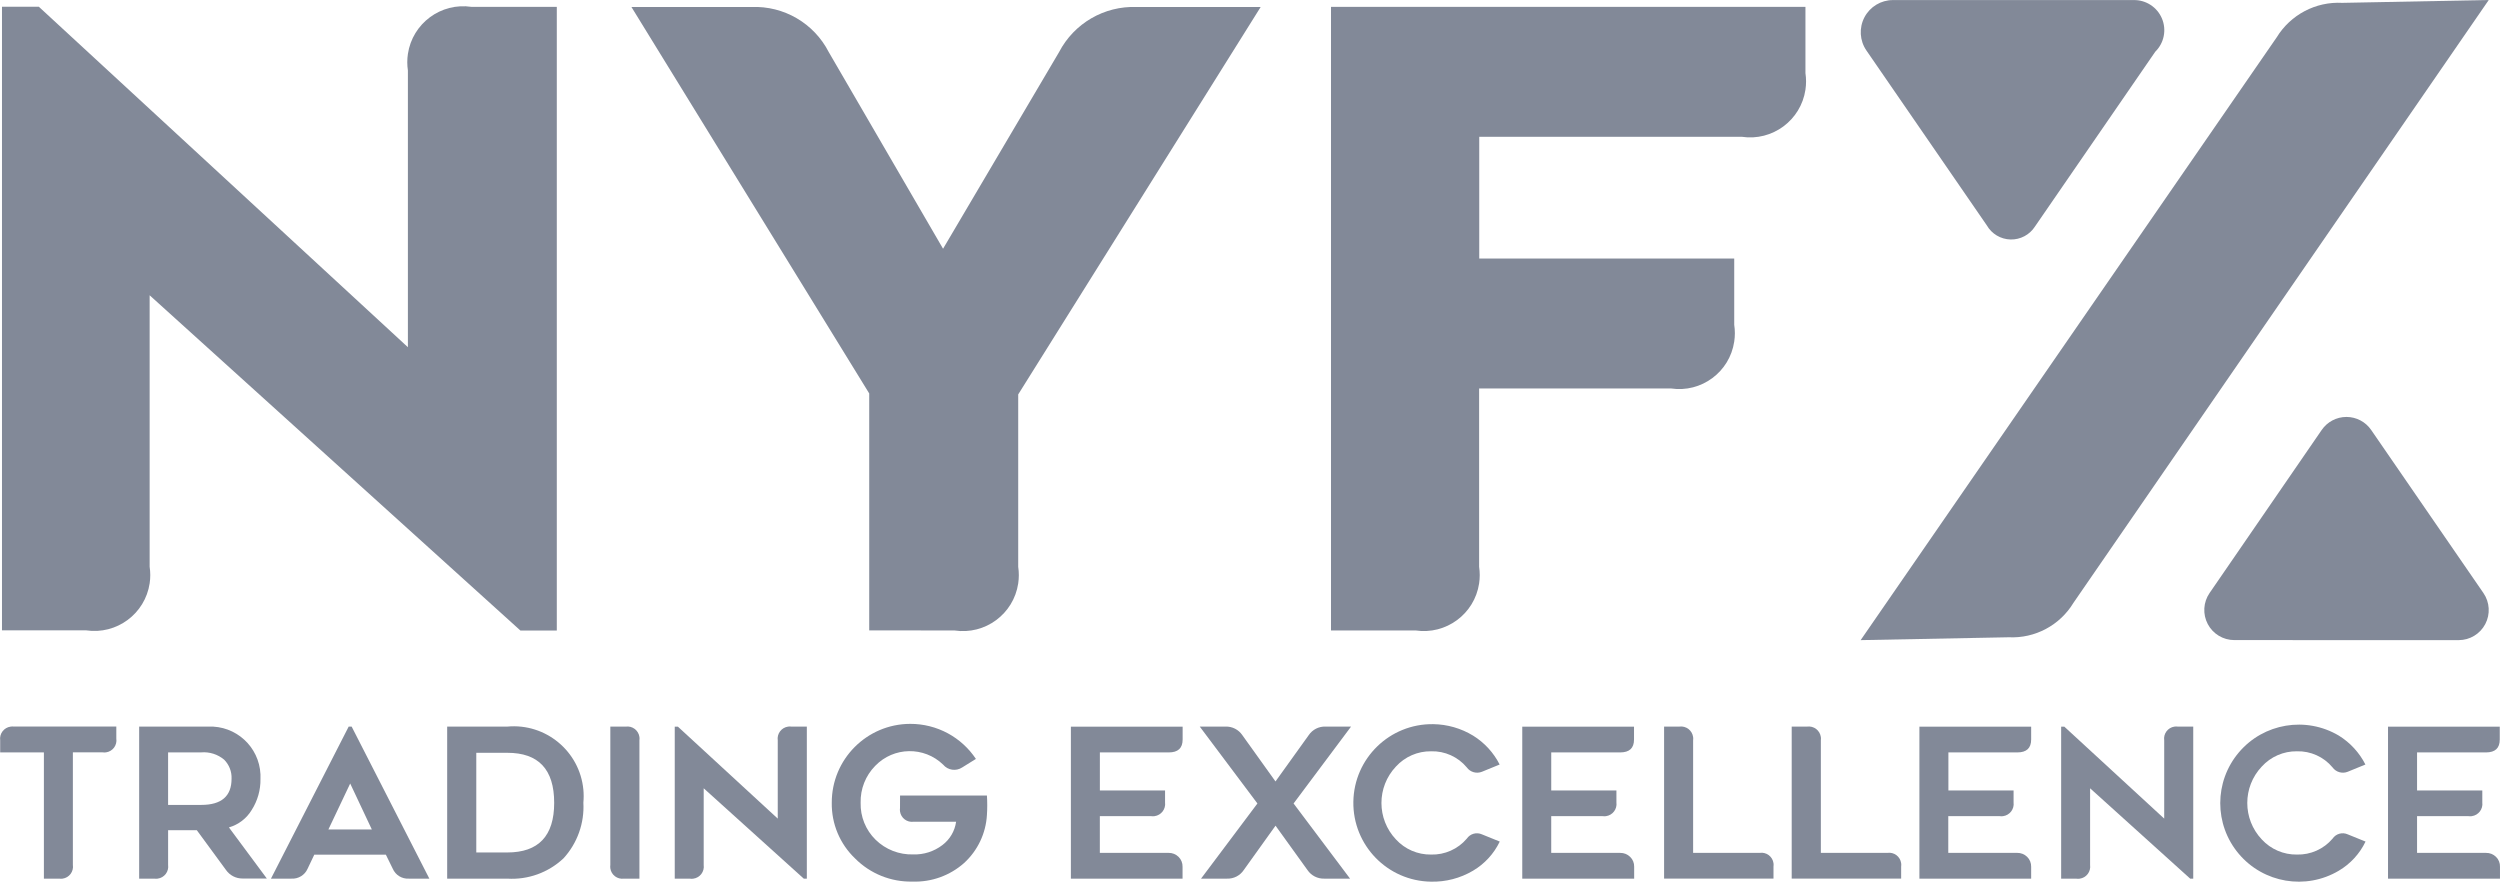
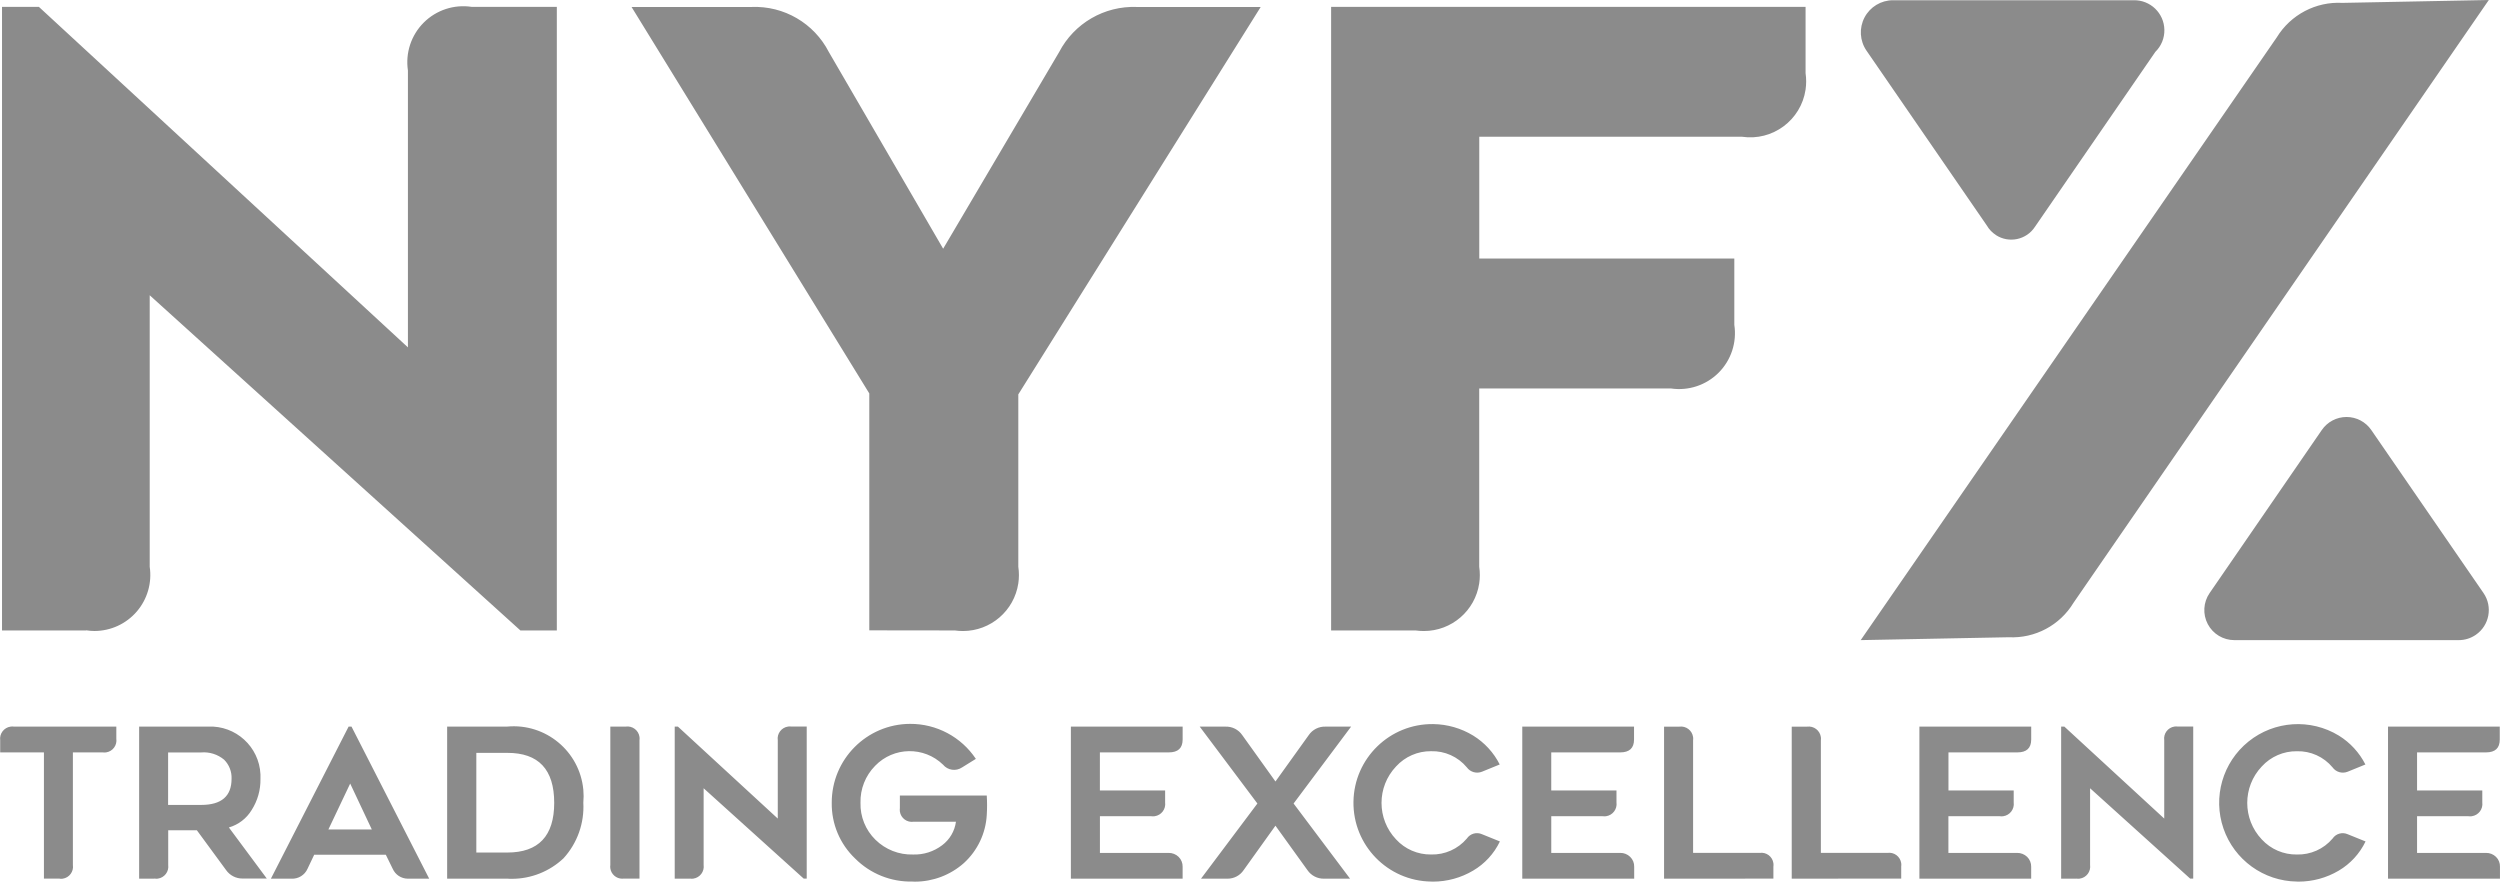
- <svg xmlns="http://www.w3.org/2000/svg" width="181.787" height="64.107" viewBox="0 0 181.787 64.107">
-   <g id="NYFX" transform="translate(136.669 -283.653)">
-     <path id="Path_10038" data-name="Path 10038" d="M-125.788,324.865V305.124L-98.829,329.5h2.648V284.152h-6.2a4.071,4.071,0,0,0-4.628,3.424,4.049,4.049,0,0,0,0,1.2V308.9l-26.834-24.755h-2.682v45.343h6.113a4.07,4.07,0,0,0,4.627-3.424A4.056,4.056,0,0,0-125.788,324.865Z" fill="#828998" />
-     <path id="Path_10039" data-name="Path 10039" d="M-54.014,284.162a6.1,6.1,0,0,0-5.644,3.278l-8.437,14.3-8.312-14.3a6.034,6.034,0,0,0-5.614-3.278h-8.733l17.29,28.1v17.228l6.206.008a4.069,4.069,0,0,0,4.628-3.419,4.083,4.083,0,0,0,0-1.209V312.332l.063-.1L-45,284.162Z" fill="#828998" />
-     <path id="Path_10040" data-name="Path 10040" d="M-5.386,288.971l0-4.819h-34.5v45.343h6.142a4.069,4.069,0,0,0,4.629-3.419,4.083,4.083,0,0,0,0-1.209V311.9h13.95a4.049,4.049,0,0,0,4.6-3.407,4.031,4.031,0,0,0,0-1.221v-4.821H-29.106V293.6h19.091a4.071,4.071,0,0,0,4.629-3.424A4.117,4.117,0,0,0-5.386,288.971Z" fill="#828998" />
-     <path id="Path_10041" data-name="Path 10041" d="M-135.9,336.489a.885.885,0,0,0-.756,1v.875h3.179v9.179h1.114a.864.864,0,0,0,.249,0,.879.879,0,0,0,.744-1V338.36h2.164a.878.878,0,0,0,.251,0,.879.879,0,0,0,.744-1v-.875l-7.44,0A.865.865,0,0,0-135.9,336.489Z" fill="#828998" />
-     <path id="Path_10042" data-name="Path 10042" d="M-118.366,342.549a4.063,4.063,0,0,0,.637-2.255c0-.111,0-.223,0-.335a3.643,3.643,0,0,0-3.807-3.471h-5.014v11.055h1.1a.866.866,0,0,0,.249,0,.884.884,0,0,0,.756-1v-2.52l2.089,0,2.121,2.892a1.452,1.452,0,0,0,1.205.619h1.763l-2.756-3.716A2.843,2.843,0,0,0-118.366,342.549Zm-3.671-.367h-2.409v-3.82h2.409a2.3,2.3,0,0,1,1.664.528,1.854,1.854,0,0,1,.542,1.389Q-119.83,342.183-122.037,342.182Z" fill="#828998" />
-     <path id="Path_10043" data-name="Path 10043" d="M-111.315,336.488l-5.651,11.055h1.483a1.208,1.208,0,0,0,1.181-.721l.485-1.02h5.207l.5,1.02a1.2,1.2,0,0,0,1.178.721h1.483l-5.65-11.055Zm-1.474,7.478,1.584-3.34,1.573,3.34Z" fill="#828998" />
-     <path id="Path_10044" data-name="Path 10044" d="M-99.789,336.488h-4.364v11.055l4.362,0a5.469,5.469,0,0,0,4.1-1.479,5.55,5.55,0,0,0,1.442-4.05,5.089,5.089,0,0,0,0-.94A5.086,5.086,0,0,0-99.789,336.488Zm0,9.152h-2.247v-7.247h2.247q3.417-.009,3.417,3.635Q-96.368,345.64-99.785,345.64Z" fill="#828998" />
-     <path id="Path_10045" data-name="Path 10045" d="M-91.167,336.488l-1.122,0v10.058a.91.91,0,0,0,0,.25.88.88,0,0,0,.994.747h1.122V337.485a.874.874,0,0,0,0-.245A.881.881,0,0,0-91.167,336.488Z" fill="#828998" />
-     <path id="Path_10046" data-name="Path 10046" d="M-79.363,336.488a.882.882,0,0,0-.752,1v5.69l-7.261-6.687h-.229v11.055h1.1a.866.866,0,0,0,.249,0,.885.885,0,0,0,.756-1v-5.573l7.278,6.57H-78V336.488h-1.113A.839.839,0,0,0-79.363,336.488Z" fill="#828998" />
-     <path id="Path_10047" data-name="Path 10047" d="M-71.225,342.408a.9.9,0,0,0,0,.249.88.88,0,0,0,.994.748h3.085a2.564,2.564,0,0,1-1,1.7,3.312,3.312,0,0,1-2.122.677A3.743,3.743,0,0,1-73,344.714a3.626,3.626,0,0,1-1.088-2.688,3.693,3.693,0,0,1,1.055-2.679l.012-.012a3.488,3.488,0,0,1,4.931-.082,1.049,1.049,0,0,0,1.384.206l1-.621a5.724,5.724,0,0,0-2.034-1.859,5.726,5.726,0,0,0-2.747-.69,5.719,5.719,0,0,0-5.7,5.741,5.473,5.473,0,0,0,1.7,4.05,5.7,5.7,0,0,0,4.165,1.677,5.374,5.374,0,0,0,3.757-1.35,5.129,5.129,0,0,0,1.66-3.49,10.838,10.838,0,0,0,0-1.419l-6.317,0Z" fill="#828998" />
-     <path id="Path_10048" data-name="Path 10048" d="M-58.8,347.543l8.12,0v-.862a.972.972,0,0,0-.293-.725,1.011,1.011,0,0,0-.727-.287h-4.994V343h3.737a.878.878,0,0,0,.24,0A.894.894,0,0,0-51.952,342v-.87h-4.74v-2.765h5.013c.668,0,1.005-.31,1.005-.937v-.937H-58.8Z" fill="#828998" />
-     <path id="Path_10049" data-name="Path 10049" d="M-40.282,336.486a1.412,1.412,0,0,0-1.222.621l-2.418,3.369-2.413-3.369a1.419,1.419,0,0,0-1.223-.621H-49.43l4.194,5.592-4.1,5.465h1.893a1.4,1.4,0,0,0,1.209-.619l2.315-3.232,2.327,3.232a1.419,1.419,0,0,0,1.213.619H-38.5l-4.107-5.465,4.18-5.592Z" fill="#828998" />
-     <path id="Path_10050" data-name="Path 10050" d="M-30.011,344.635a3.29,3.29,0,0,1-2.6,1.157,3.4,3.4,0,0,1-2.552-1.1,3.857,3.857,0,0,1,0-5.3,3.4,3.4,0,0,1,2.552-1.109,3.259,3.259,0,0,1,2.6,1.173.931.931,0,0,0,1.1.316l1.288-.527a5.283,5.283,0,0,0-1.928-2.1,5.723,5.723,0,0,0-2.9-.835,5.727,5.727,0,0,0-5.809,5.644,5.727,5.727,0,0,0,5.645,5.809,5.731,5.731,0,0,0,3.052-.794,4.941,4.941,0,0,0,1.948-2.121l-1.3-.527A.889.889,0,0,0-30.011,344.635Z" fill="#828998" />
-     <path id="Path_10051" data-name="Path 10051" d="M-18.859,345.671h-5.013V343h3.741a.92.92,0,0,0,.24,0,.889.889,0,0,0,.76-1v-.87h-4.74v-2.765h5.014c.671,0,1.005-.31,1.005-.937v-.937h-8.126v11.055l8.137,0v-.862a.959.959,0,0,0-.293-.725A1,1,0,0,0-18.859,345.671Z" fill="#828998" />
-     <path id="Path_10052" data-name="Path 10052" d="M-8.707,345.669h-4.847v-8.186a.848.848,0,0,0,0-.236.89.89,0,0,0-1-.761h-1.111v11.055h7.955v-.875a.866.866,0,0,0,0-.249A.879.879,0,0,0-8.707,345.669Z" fill="#828998" />
-     <path id="Path_10053" data-name="Path 10053" d="M.576,345.669H-4.266v-8.186a.888.888,0,0,0,0-.236.891.891,0,0,0-1-.761H-6.386v11.055H1.573v-.875a.866.866,0,0,0,0-.249A.881.881,0,0,0,.576,345.669Z" fill="#828998" />
-     <path id="Path_10054" data-name="Path 10054" d="M2.9,347.543l8.126,0v-.862a.976.976,0,0,0-.293-.725,1.011,1.011,0,0,0-.727-.287H5V343H8.743a.878.878,0,0,0,.24,0A.894.894,0,0,0,9.748,342v-.87H5.008v-2.765h5.013c.668,0,1.005-.31,1.005-.937v-.937H2.9Z" fill="#828998" />
-     <path id="Path_10055" data-name="Path 10055" d="M21.694,336.488a.866.866,0,0,0-.249,0,.881.881,0,0,0-.744,1v5.69l-7.264-6.687h-.23v11.055h1.1a.873.873,0,0,0,.25,0,.884.884,0,0,0,.755-1v-5.573l7.278,6.57h.222l0-11.055Z" fill="#828998" />
-     <path id="Path_10056" data-name="Path 10056" d="M32.943,344.635a3.29,3.29,0,0,1-2.594,1.157,3.4,3.4,0,0,1-2.553-1.1,3.857,3.857,0,0,1,0-5.3,3.4,3.4,0,0,1,2.553-1.109,3.259,3.259,0,0,1,2.594,1.173.931.931,0,0,0,1.1.316l1.288-.527a5.285,5.285,0,0,0-1.929-2.1,5.71,5.71,0,1,0-.009,9.824,4.953,4.953,0,0,0,1.948-2.121l-1.3-.527A.889.889,0,0,0,32.943,344.635Z" fill="#828998" />
-     <path id="Path_10057" data-name="Path 10057" d="M44.828,345.958a1.007,1.007,0,0,0-.727-.287H39.087V343h3.739a.878.878,0,0,0,.24,0A.894.894,0,0,0,43.831,342v-.87H39.087v-2.765H44.1c.667,0,1-.31,1-.937v-.937H36.975v11.055l8.142,0v-.862A.965.965,0,0,0,44.828,345.958Z" fill="#828998" />
-     <path id="Path_10058" data-name="Path 10058" d="M14.106,327.482,44.3,283.653l-10.647.208a5.262,5.262,0,0,0-4.772,2.507L-1.372,330.2l10.765-.208A5.208,5.208,0,0,0,14.106,327.482Z" fill="#828998" />
-     <path id="Path_10059" data-name="Path 10059" d="M7.8,300.038a2.049,2.049,0,0,0,3.5.091l8.751-12.716a2.191,2.191,0,0,0-1.577-3.755H.973a2.341,2.341,0,0,0-1.928,3.664Z" fill="#828998" />
-     <path id="Path_10060" data-name="Path 10060" d="M42.114,330.2a2.185,2.185,0,0,0,1.8-3.423L35.752,314.92a2.181,2.181,0,0,0-3.6,0L24,326.774a2.185,2.185,0,0,0,1.8,3.423Z" fill="#828998" />
+ <svg xmlns="http://www.w3.org/2000/svg" width="157.125" height="55.415" viewBox="0 0 157.125 55.415">
+   <g id="NYFX" transform="translate(137.669 -290.21)">
+     <path id="Footer_Logo" d="M464.683,1125.406a4.925,4.925,0,0,1-3.6-1.449,4.736,4.736,0,0,1-1.469-3.5,4.945,4.945,0,0,1,4.925-4.962h0a4.941,4.941,0,0,1,4.133,2.2l-.865.536a.9.9,0,0,1-1.2-.173,3.015,3.015,0,0,0-4.263.07l-.011.012a3.189,3.189,0,0,0-.912,2.315,3.13,3.13,0,0,0,.94,2.323,3.229,3.229,0,0,0,2.361.928,2.861,2.861,0,0,0,1.834-.585,2.211,2.211,0,0,0,.865-1.475H464.76a.76.76,0,0,1-.864-.64V1121a.909.909,0,0,1,0-.215V1120h5.461a9.8,9.8,0,0,1,0,1.226,4.429,4.429,0,0,1-1.435,3.015,4.639,4.639,0,0,1-3.081,1.171A1.177,1.177,0,0,0,464.683,1125.406Zm32.6,0a4.948,4.948,0,0,1-4.879-5.017v0a4.949,4.949,0,0,1,5.018-4.88h0a4.943,4.943,0,0,1,2.507.722,4.542,4.542,0,0,1,1.667,1.816l-1.112.454a.806.806,0,0,1-.956-.274,2.819,2.819,0,0,0-2.248-1.014,2.937,2.937,0,0,0-2.2.96,3.331,3.331,0,0,0,0,4.581,2.935,2.935,0,0,0,2.2.951,2.844,2.844,0,0,0,2.248-1,.77.77,0,0,1,.956-.274l1.123.454a4.253,4.253,0,0,1-1.684,1.834,4.947,4.947,0,0,1-2.516.691Zm54.415,0a4.948,4.948,0,1,1,2.638-9.173,4.558,4.558,0,0,1,1.668,1.815l-1.114.454a.8.8,0,0,1-.951-.274,2.818,2.818,0,0,0-2.242-1.013,2.941,2.941,0,0,0-2.207.959,3.334,3.334,0,0,0,0,4.582,2.937,2.937,0,0,0,2.207.95,2.841,2.841,0,0,0,2.242-1,.769.769,0,0,1,.951-.275l1.124.454a4.286,4.286,0,0,1-1.684,1.834,4.96,4.96,0,0,1-2.522.691Zm-112.486-.182h-3.77v-9.558h3.772a4.4,4.4,0,0,1,4.787,3.966,4.5,4.5,0,0,1,0,.813,4.8,4.8,0,0,1-1.246,3.5,4.727,4.727,0,0,1-3.243,1.288c-.1,0-.2,0-.3-.011Zm-1.936-1.642h1.943q2.952,0,2.952-3.123,0-3.149-2.952-3.141h-1.943Zm100.557,1.642h-.951v-9.558h.2l6.279,5.781v-4.919a.762.762,0,0,1,.642-.864.732.732,0,0,1,.215,0h.965v9.557h-.191l-6.291-5.679v4.815a.765.765,0,0,1-.651.865h0a.67.67,0,0,1-.1.007.745.745,0,0,1-.11-.009Zm-87.137,0h-.951v-9.558h.2l6.277,5.781v-4.919a.763.763,0,0,1,.646-.864h0a.711.711,0,0,1,.212,0h.961v9.557h-.188l-6.291-5.679v4.815a.766.766,0,0,1-.649.865h0a.67.67,0,0,1-.1.007.745.745,0,0,1-.11-.009Zm-33.661,0h-.951v-9.558h4.334a3.151,3.151,0,0,1,3.291,3v.29a3.517,3.517,0,0,1-.551,1.95,2.468,2.468,0,0,1-1.434,1.1l2.383,3.21h-1.525a1.249,1.249,0,0,1-1.036-.535l-1.835-2.5h-1.8v2.177a.765.765,0,0,1-.651.864h0a.842.842,0,0,1-.1.007.685.685,0,0,1-.115-.013Zm.869-4.635h2.081q1.908,0,1.908-1.642a1.6,1.6,0,0,0-.468-1.2,1.987,1.987,0,0,0-1.439-.456h-2.081Zm-6.847,4.633H410.1v-7.934h-2.749v-.756a.768.768,0,0,1,.654-.865h0a.732.732,0,0,1,.215,0h6.43v.757a.761.761,0,0,1-.643.864.813.813,0,0,1-.216,0h-1.871v7.073a.759.759,0,0,1-.635.864h-.007a.6.6,0,0,1-.108.009.691.691,0,0,1-.107-.014Zm34.641-.645a.744.744,0,0,1,0-.218v-8.693h.969a.763.763,0,0,1,.864.648h0a.784.784,0,0,1,0,.212v8.692h-.978a.712.712,0,0,1-.107.008.759.759,0,0,1-.749-.654Zm-13.679.023-.432-.882h-4.5l-.419.882a1.049,1.049,0,0,1-1.021.625h-1.282l4.884-9.558h.182l4.883,9.558h-1.347a1.042,1.042,0,0,1-.948-.627Zm-4.04-2.469h2.728l-1.359-2.885Zm129.447,3.094v-9.558h7.023v.811c0,.542-.287.81-.865.81h-4.333v2.391h4.1v.752a.774.774,0,0,1-.662.869.752.752,0,0,1-.207,0h-3.231v2.305h4.333a.876.876,0,0,1,.628.248.832.832,0,0,1,.25.628v.744Zm-29.453,0v-9.558H535v.811c0,.542-.292.81-.869.81H529.8v2.391h4.1v.752a.774.774,0,0,1-.661.869.76.76,0,0,1-.208,0h-3.235v2.305h4.321a.889.889,0,0,1,.628.248.852.852,0,0,1,.254.628v.744Zm-24.959,0v-9.558h7.024v.811c0,.542-.29.81-.869.81h-4.334v2.391h4.1v.752a.773.773,0,0,1-.658.869.976.976,0,0,1-.207,0h-3.234v2.305h4.332a.865.865,0,0,1,.627.248.833.833,0,0,1,.253.628v.744Zm-28.37,0v-9.558h7.024v.811c0,.542-.291.81-.869.81h-4.332v2.391h4.1v.752a.773.773,0,0,1-.66.869.752.752,0,0,1-.207,0h-3.231v2.305h4.316a.885.885,0,0,1,.629.248.843.843,0,0,1,.253.628v.744Zm9.815,0h-1.637l3.544-4.724-3.625-4.833h1.617a1.227,1.227,0,0,1,1.058.536l2.086,2.913,2.09-2.913a1.222,1.222,0,0,1,1.056-.536h1.608l-3.615,4.833,3.549,4.724h-1.629a1.23,1.23,0,0,1-1.049-.537l-2.011-2.793-2,2.793a1.213,1.213,0,0,1-1.008.537Zm35.49,0v-9.556h.963a.773.773,0,0,1,.869.658.819.819,0,0,1,0,.2v7.077h4.185a.762.762,0,0,1,.864.643v0a.727.727,0,0,1,0,.215v.756Zm-8.024,0v-9.556h.96a.77.77,0,0,1,.865.658.721.721,0,0,1,0,.2v7.077h4.188a.76.76,0,0,1,.859.646.727.727,0,0,1,0,.215v.756Zm35.844-14.993a1.887,1.887,0,0,1-1.555-2.959l7.05-10.246a1.885,1.885,0,0,1,3.11,0l7.054,10.246a1.889,1.889,0,0,1-.486,2.626h0a1.882,1.882,0,0,1-1.068.333Zm2.666-37.884a4.547,4.547,0,0,1,4.125-2.167l9.2-.18-26.1,37.883a4.5,4.5,0,0,1-4.075,2.167l-9.3.18Zm-54.122,37.276H491v-39.192h29.819v4.165a3.6,3.6,0,0,1,0,1.037,3.519,3.519,0,0,1-4,2.96H500.311v7.655h16.03v4.167a3.509,3.509,0,0,1-3.976,4H500.308v11.205a3.577,3.577,0,0,1,0,1.045,3.519,3.519,0,0,1-3.474,2.994,3.782,3.782,0,0,1-.526-.036Zm-28.974,0-5.365-.007v-14.89l-14.942-24.289h7.548a5.218,5.218,0,0,1,4.852,2.833l7.184,12.361,7.291-12.361a5.275,5.275,0,0,1,4.879-2.833h7.788L471.394,1094.7l-.054.086v10.835a3.577,3.577,0,0,1,0,1.045,3.521,3.521,0,0,1-3.473,2.994,3.7,3.7,0,0,1-.531-.038Zm-54.59,0h-5.283v-39.192h2.318l23.193,21.4V1074.43a3.518,3.518,0,0,1,4-4h5.359v39.195h-2.288l-23.3-21.068v17.064a3.518,3.518,0,0,1-3.475,4.037,3.613,3.613,0,0,1-.525-.044Zm120.038-24.85a1.753,1.753,0,0,1-.575-.6l-7.565-10.992a2.023,2.023,0,0,1,1.667-3.167h15.126a1.892,1.892,0,0,1,1.93,1.854h0a1.884,1.884,0,0,1-.567,1.39l-7.564,10.991a1.776,1.776,0,0,1-2.455.526Z" transform="translate(-545.008 -779.79)" fill="#8b8b8b" />
  </g>
</svg>
